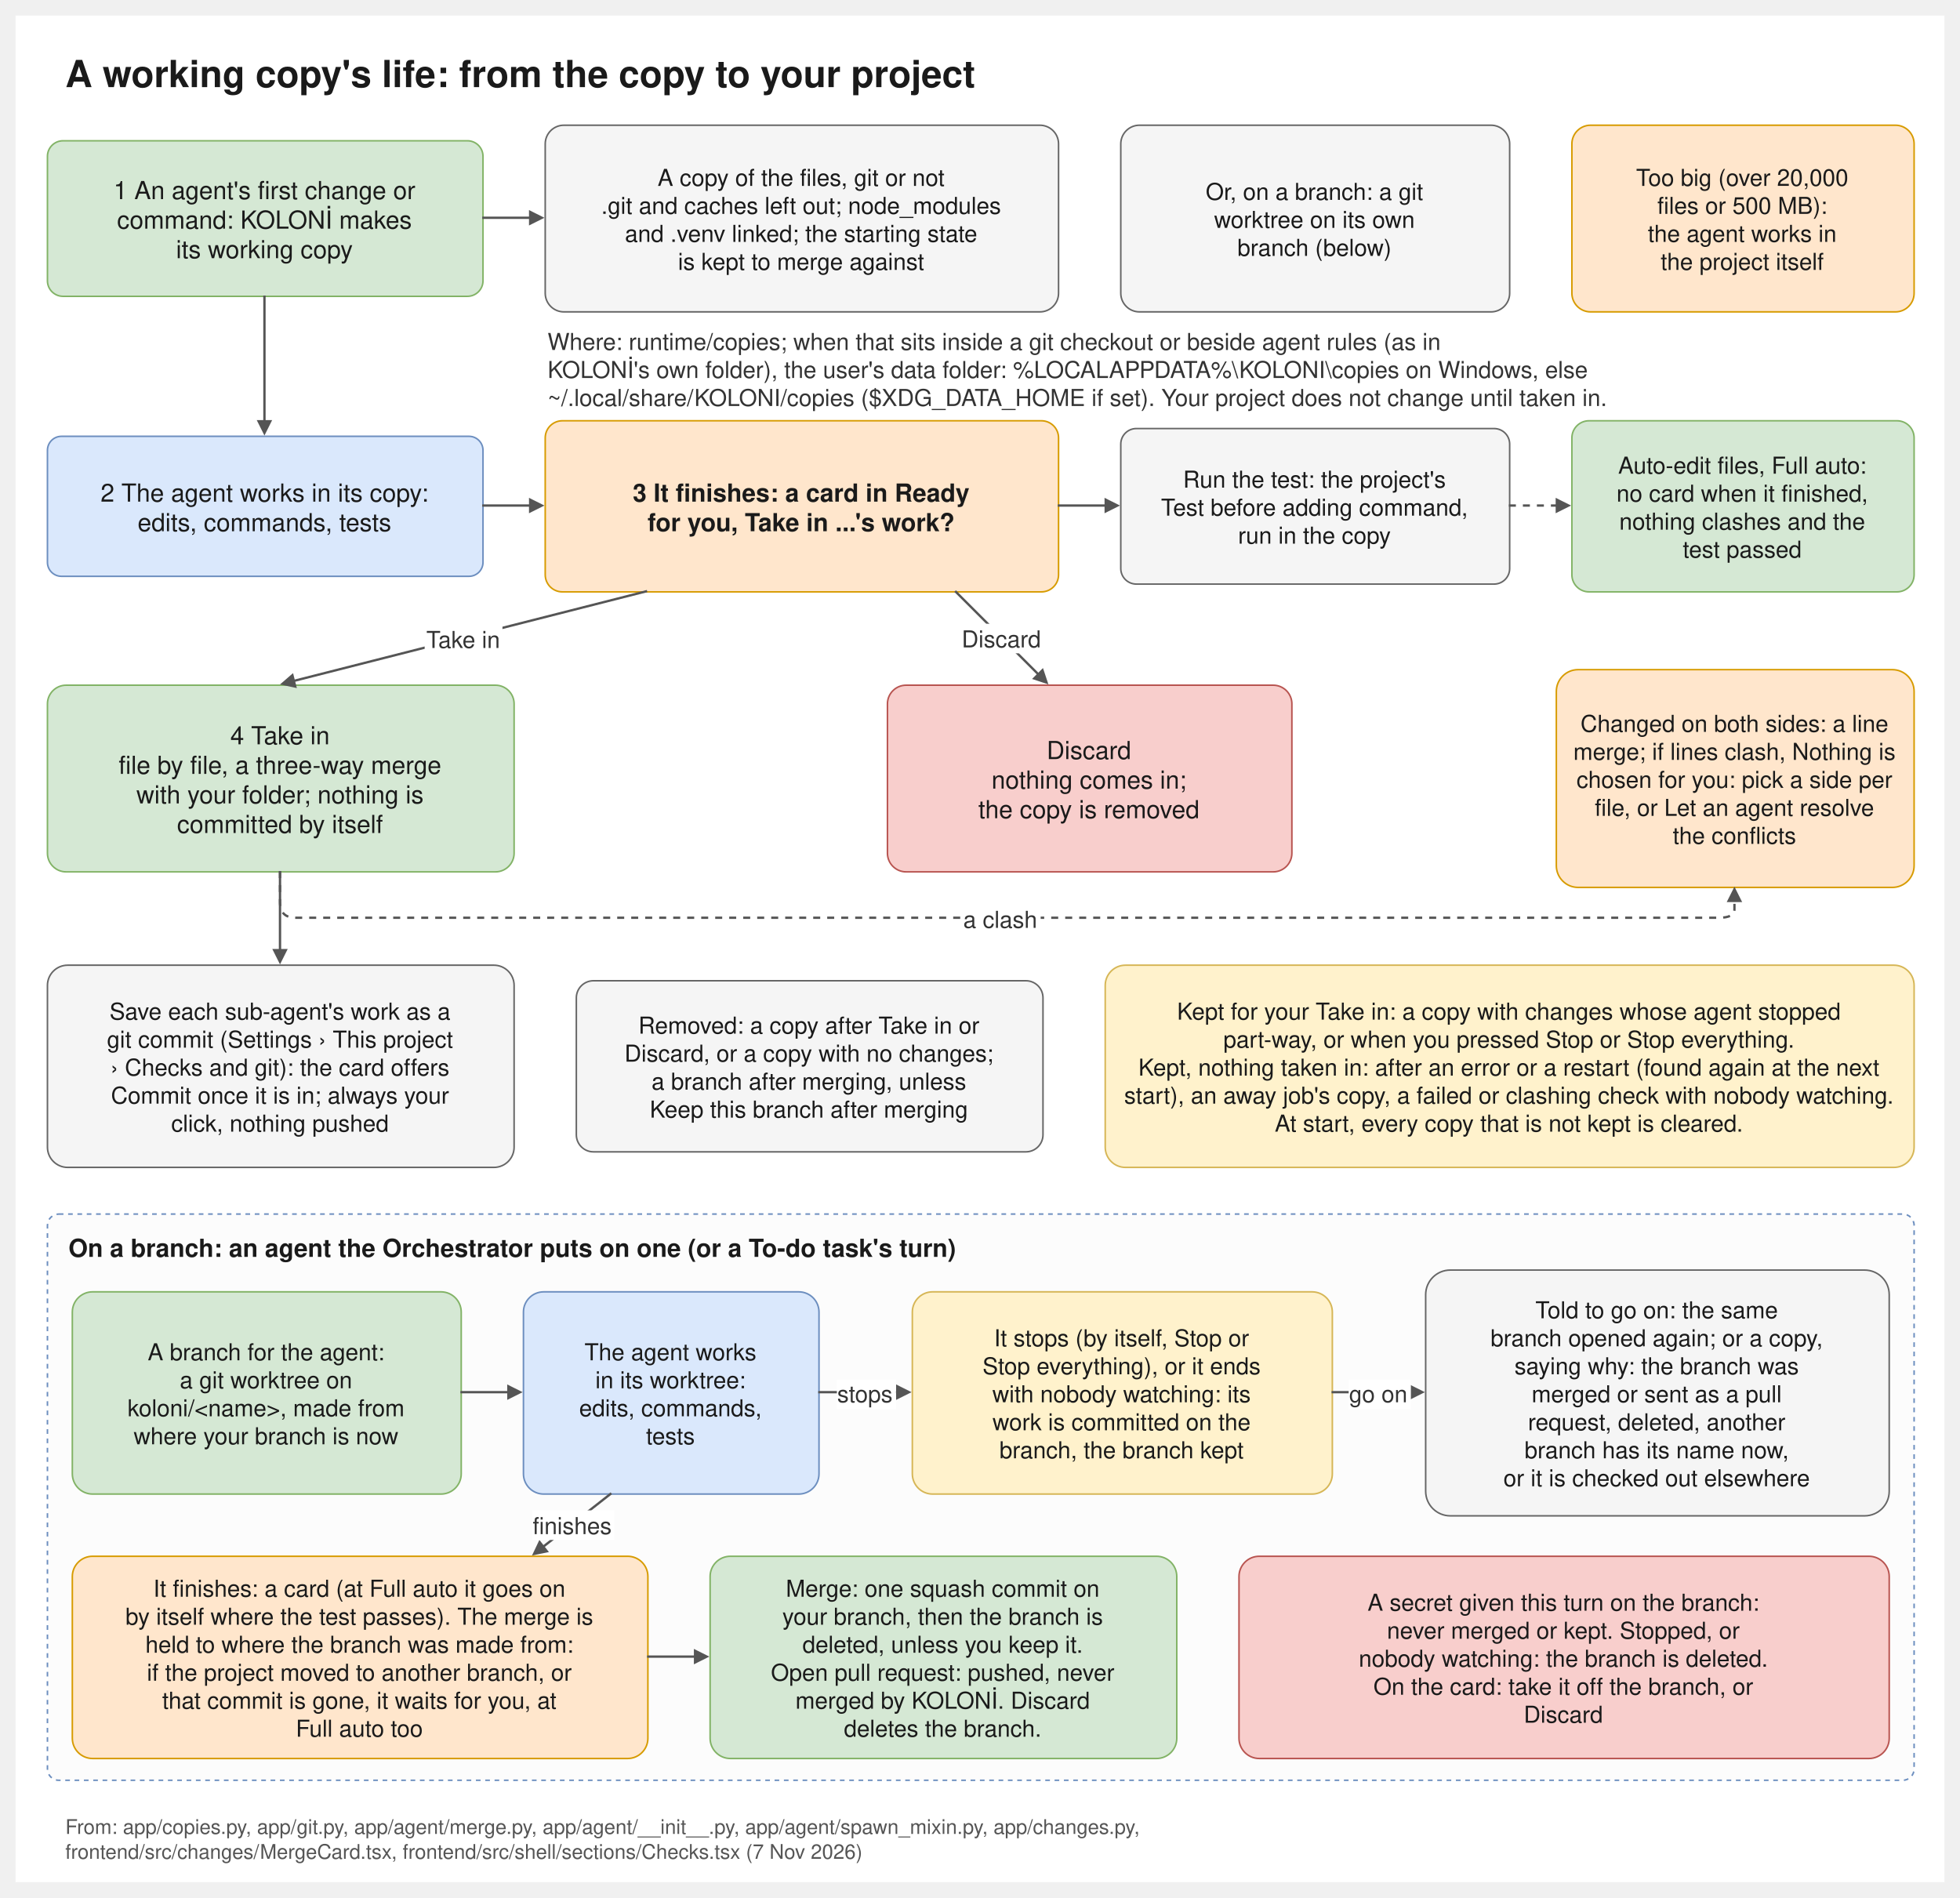
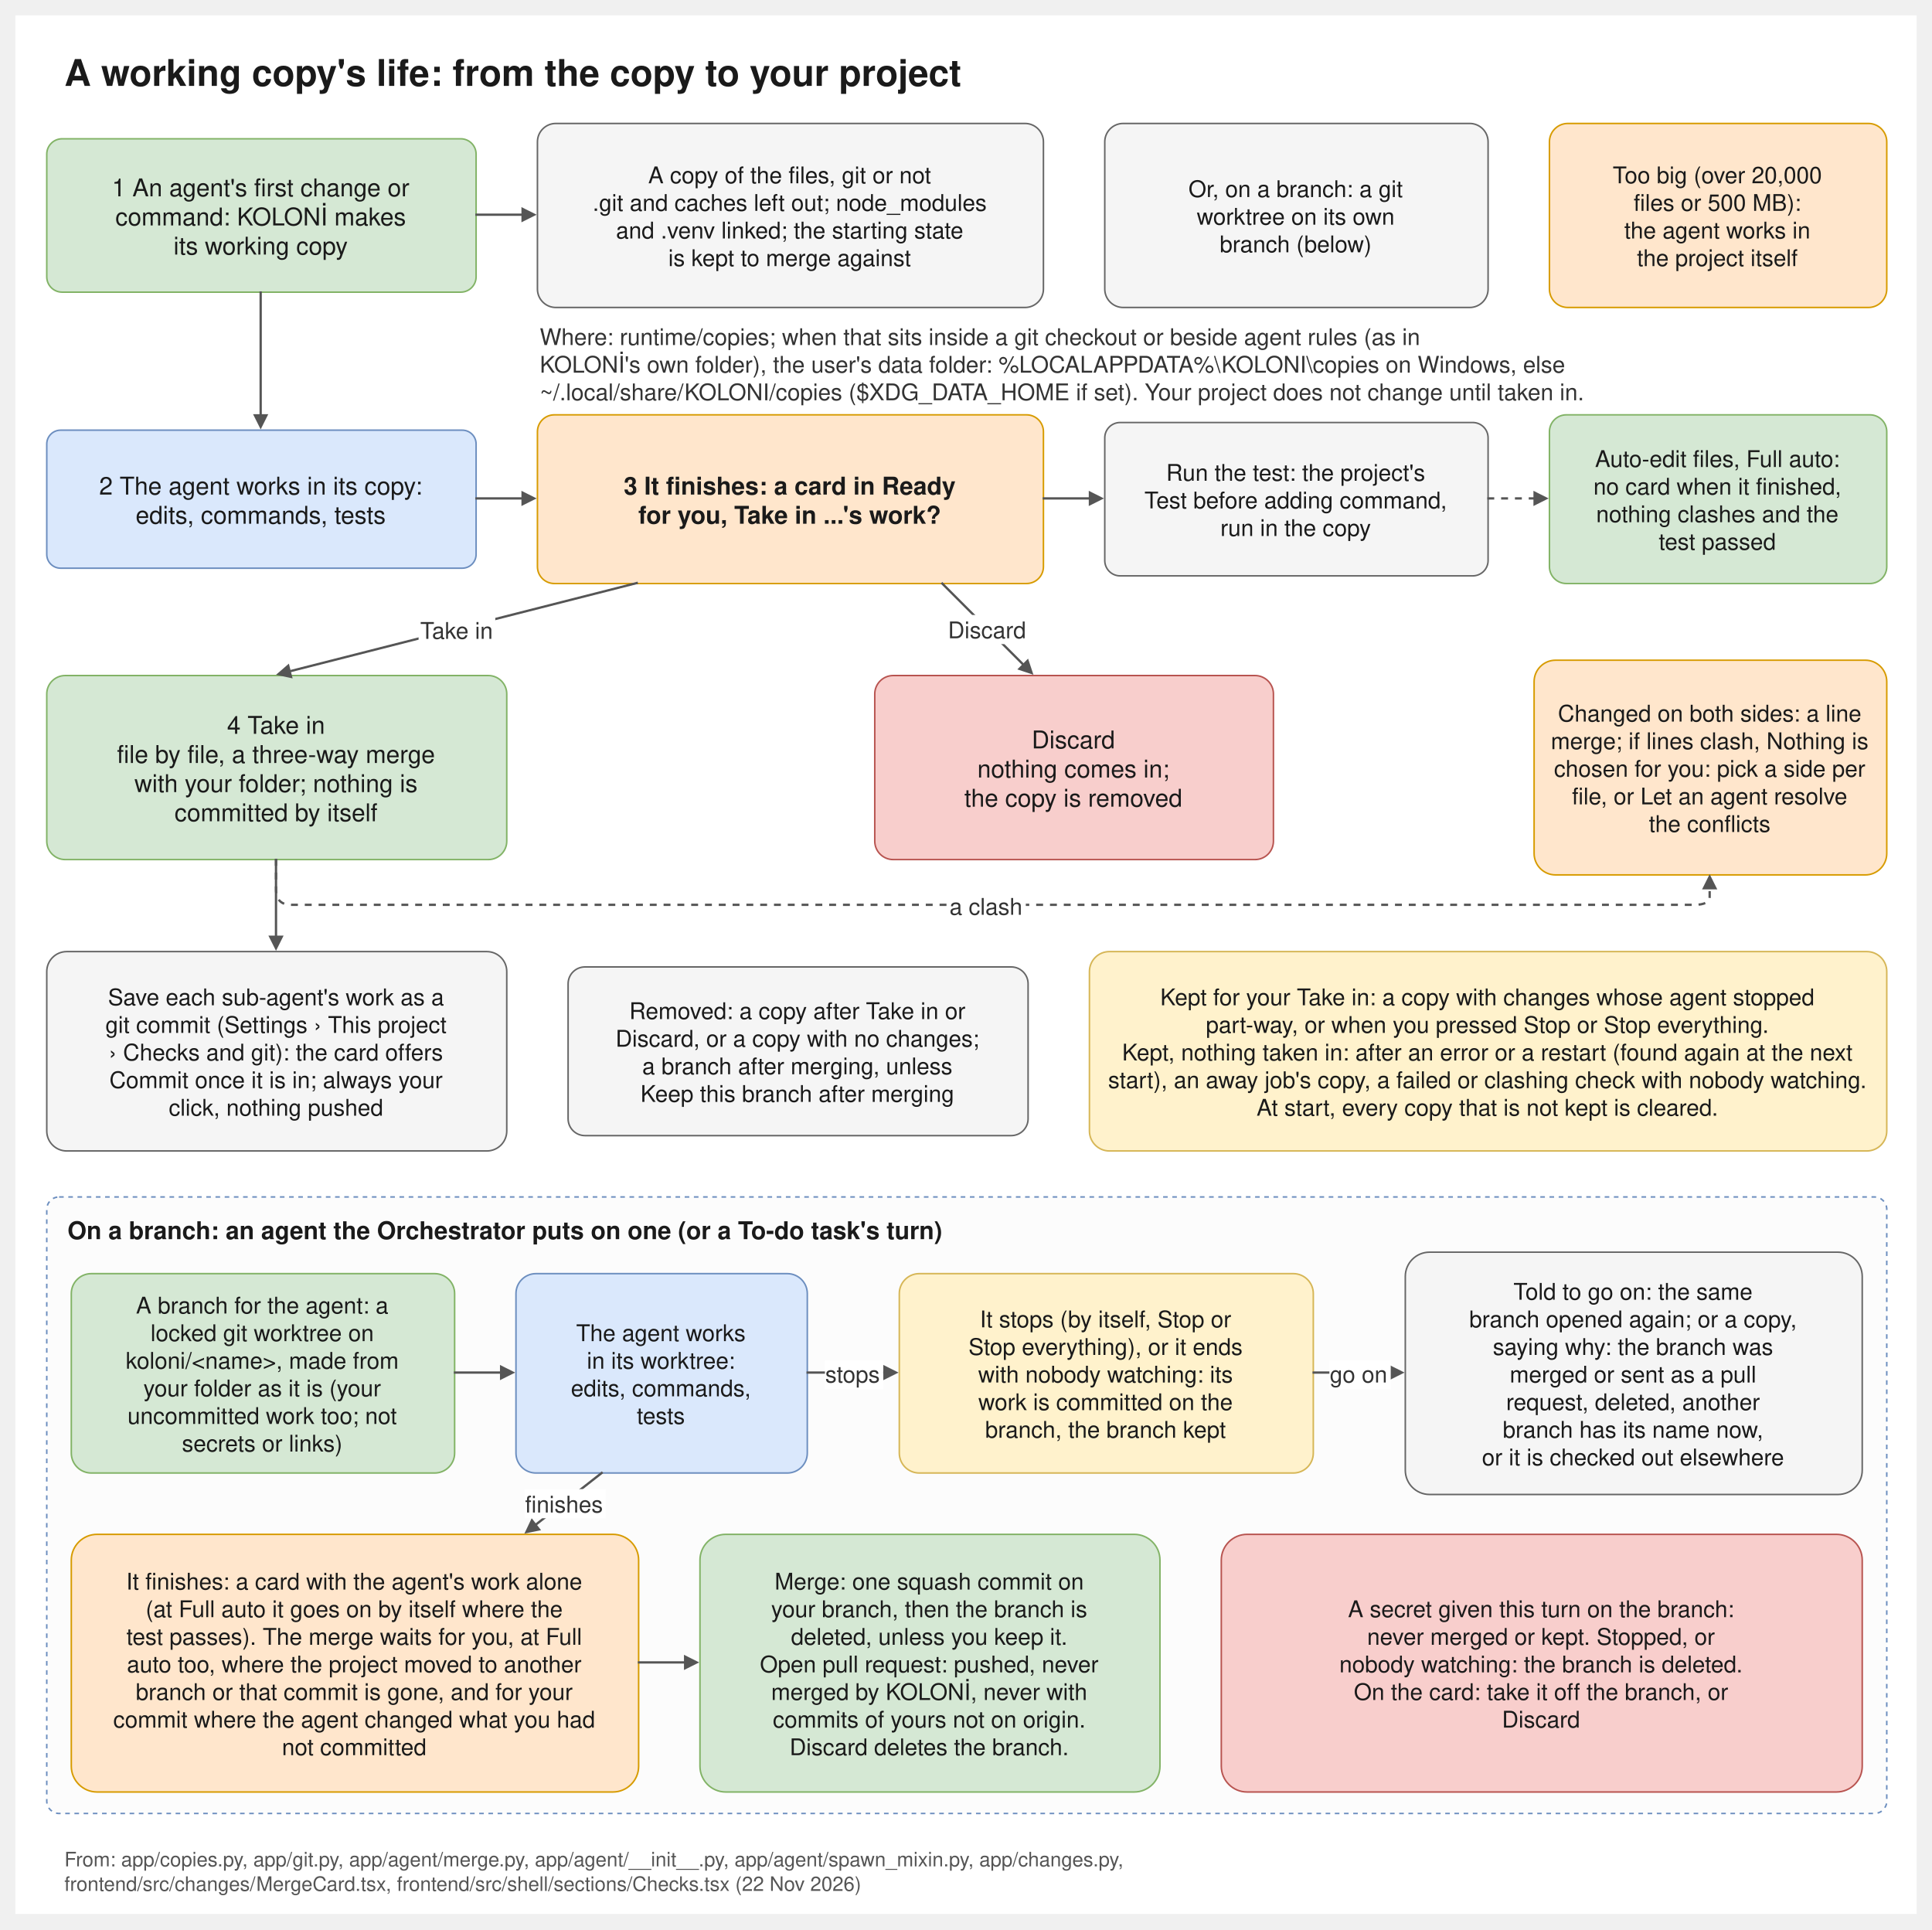
- <svg xmlns="http://www.w3.org/2000/svg" style="background: transparent; background-color: transparent;" version="1.1" width="1260px" height="1220px" viewBox="0 0 1260 1220">
+ <svg xmlns="http://www.w3.org/2000/svg" style="background: transparent; background-color: transparent;" version="1.1" width="1260px" height="1258px" viewBox="0 0 1260 1258">
  <defs />
  <g>
    <g data-cell-id="0">
      <g data-cell-id="1">
        <g data-cell-id="backdrop">
          <g>
-             <rect x="10" y="10" width="1240" height="1200" fill="#ffffff" stroke="none" pointer-events="all" style="fill: light-dark(rgb(255, 255, 255), rgb(18, 18, 18));" />
+             <rect x="10" y="10" width="1240" height="1238" fill="#ffffff" stroke="none" pointer-events="all" style="fill: light-dark(rgb(255, 255, 255), rgb(18, 18, 18));" />
          </g>
        </g>
        <g data-cell-id="title">
          <g>
            <rect x="40" y="26" width="1180" height="36" fill="none" stroke="none" pointer-events="all" />
          </g>
          <g>
            <g fill="#1a1a1a" font-family="Helvetica" font-weight="bold" text-anchor="start" font-size="24px" style="fill: light-dark(rgb(26, 26, 26), rgb(215, 215, 215));">
              <text x="42" y="56">A working copy's life: from the copy to your project</text>
            </g>
          </g>
        </g>
        <g data-cell-id="make">
          <g transform="translate(0.5,0.5)">
            <rect x="30" y="90" width="280" height="100" rx="10" ry="10" fill="#d5e8d4" stroke="#82b366" pointer-events="all" style="fill: light-dark(rgb(213, 232, 212), rgb(31, 47, 30)); stroke: light-dark(rgb(130, 179, 102), rgb(68, 110, 44));" />
          </g>
          <g>
            <g fill="#1a1a1a" font-family="Helvetica" text-anchor="middle" font-size="16px" style="fill: light-dark(rgb(26, 26, 26), rgb(215, 215, 215));">
              <text x="170" y="128">1  An agent's first change or</text>
              <text x="170" y="147">command: KOLONİ makes</text>
              <text x="170" y="166">its working copy</text>
            </g>
          </g>
        </g>
        <g data-cell-id="plain">
          <g transform="translate(0.5,0.5)">
            <rect x="350" y="80" width="330" height="120" rx="12" ry="12" fill="#f5f5f5" stroke="#666666" pointer-events="all" style="fill: light-dark(rgb(245, 245, 245), rgb(26, 26, 26)); stroke: light-dark(rgb(102, 102, 102), rgb(149, 149, 149));" />
          </g>
          <g>
            <g fill="#1a1a1a" font-family="Helvetica" text-anchor="middle" font-size="15px" style="fill: light-dark(rgb(26, 26, 26), rgb(215, 215, 215));">
              <text x="515" y="119.5">A copy of the files, git or not</text>
              <text x="515" y="137.5">.git and caches left out; node_modules</text>
              <text x="515" y="155.5">and .venv linked; the starting state</text>
              <text x="515" y="173.5">is kept to merge against</text>
            </g>
          </g>
        </g>
        <g data-cell-id="branch">
          <g transform="translate(0.5,0.5)">
            <rect x="720" y="80" width="250" height="120" rx="12" ry="12" fill="#f5f5f5" stroke="#666666" pointer-events="all" style="fill: light-dark(rgb(245, 245, 245), rgb(26, 26, 26)); stroke: light-dark(rgb(102, 102, 102), rgb(149, 149, 149));" />
          </g>
          <g>
            <g fill="#1a1a1a" font-family="Helvetica" text-anchor="middle" font-size="15px" style="fill: light-dark(rgb(26, 26, 26), rgb(215, 215, 215));">
              <text x="845" y="128.5">Or, on a branch: a git</text>
              <text x="845" y="146.5">worktree on its own</text>
              <text x="845" y="164.5">branch (below)</text>
            </g>
          </g>
        </g>
        <g data-cell-id="big">
          <g transform="translate(0.5,0.5)">
            <rect x="1010" y="80" width="220" height="120" rx="12" ry="12" fill="#ffe6cc" stroke="#d79b00" pointer-events="all" style="fill: light-dark(rgb(255, 230, 204), rgb(54, 33, 10)); stroke: light-dark(rgb(215, 155, 0), rgb(153, 101, 0));" />
          </g>
          <g>
            <g fill="#1a1a1a" font-family="Helvetica" text-anchor="middle" font-size="15px" style="fill: light-dark(rgb(26, 26, 26), rgb(215, 215, 215));">
              <text x="1120" y="119.5">Too big (over 20,000</text>
              <text x="1120" y="137.5">files or 500 MB):</text>
              <text x="1120" y="155.5">the agent works in</text>
              <text x="1120" y="173.5">the project itself</text>
            </g>
          </g>
        </g>
        <g data-cell-id="where">
          <g>
            <rect x="350" y="204" width="880" height="66" fill="none" stroke="none" pointer-events="all" />
          </g>
          <g>
            <g fill="#333333" font-family="Helvetica" text-anchor="start" font-size="15px" style="fill: light-dark(rgb(51, 51, 51), rgb(193, 193, 193));">
              <text x="352" y="225">Where: runtime/copies; when that sits inside a git checkout or beside agent rules (as in</text>
              <text x="352" y="243">KOLONİ's own folder), the user's data folder: %LOCALAPPDATA%\KOLONI\copies on Windows, else</text>
              <text x="352" y="261">~/.local/share/KOLONI/copies ($XDG_DATA_HOME if set). Your project does not change until taken in.</text>
            </g>
          </g>
        </g>
        <g data-cell-id="work">
          <g transform="translate(0.5,0.5)">
            <rect x="30" y="280" width="280" height="90" rx="9" ry="9" fill="#dae8fc" stroke="#6c8ebf" pointer-events="all" style="fill: light-dark(rgb(218, 232, 252), rgb(29, 41, 59)); stroke: light-dark(rgb(108, 142, 191), rgb(92, 121, 163));" />
          </g>
          <g>
            <g fill="#1a1a1a" font-family="Helvetica" text-anchor="middle" font-size="16px" style="fill: light-dark(rgb(26, 26, 26), rgb(215, 215, 215));">
              <text x="170" y="322.5">2  The agent works in its copy:</text>
              <text x="170" y="341.5">edits, commands, tests</text>
            </g>
          </g>
        </g>
        <g data-cell-id="done">
          <g transform="translate(0.5,0.5)">
            <rect x="350" y="270" width="330" height="110" rx="11" ry="11" fill="#ffe6cc" stroke="#d79b00" pointer-events="all" style="fill: light-dark(rgb(255, 230, 204), rgb(54, 33, 10)); stroke: light-dark(rgb(215, 155, 0), rgb(153, 101, 0));" />
          </g>
          <g>
            <g fill="#1a1a1a" font-family="Helvetica" font-weight="bold" text-anchor="middle" font-size="16px" style="fill: light-dark(rgb(26, 26, 26), rgb(215, 215, 215));">
              <text x="515" y="322.5">3  It finishes: a card in Ready</text>
              <text x="515" y="341.5">for you, Take in ...'s work?</text>
            </g>
          </g>
        </g>
        <g data-cell-id="test">
          <g transform="translate(0.5,0.5)">
            <rect x="720" y="275" width="250" height="100" rx="10" ry="10" fill="#f5f5f5" stroke="#666666" pointer-events="all" style="fill: light-dark(rgb(245, 245, 245), rgb(26, 26, 26)); stroke: light-dark(rgb(102, 102, 102), rgb(149, 149, 149));" />
          </g>
          <g>
            <g fill="#1a1a1a" font-family="Helvetica" text-anchor="middle" font-size="15px" style="fill: light-dark(rgb(26, 26, 26), rgb(215, 215, 215));">
              <text x="845" y="313.5">Run the test: the project's</text>
              <text x="845" y="331.5">Test before adding command,</text>
              <text x="845" y="349.5">run in the copy</text>
            </g>
          </g>
        </g>
        <g data-cell-id="auto">
          <g transform="translate(0.5,0.5)">
            <rect x="1010" y="270" width="220" height="110" rx="11" ry="11" fill="#d5e8d4" stroke="#82b366" pointer-events="all" style="fill: light-dark(rgb(213, 232, 212), rgb(31, 47, 30)); stroke: light-dark(rgb(130, 179, 102), rgb(68, 110, 44));" />
          </g>
          <g>
            <g fill="#1a1a1a" font-family="Helvetica" text-anchor="middle" font-size="15px" style="fill: light-dark(rgb(26, 26, 26), rgb(215, 215, 215));">
              <text x="1120" y="304.5">Auto-edit files, Full auto:</text>
              <text x="1120" y="322.5">no card when it finished,</text>
              <text x="1120" y="340.5">nothing clashes and the</text>
              <text x="1120" y="358.5">test passed</text>
            </g>
          </g>
        </g>
        <g data-cell-id="e11">
          <g>
            <path d="M 310 140 L 340.82 140" fill="none" stroke="#555555" stroke-width="1.5" stroke-miterlimit="10" pointer-events="stroke" style="stroke: light-dark(rgb(85, 85, 85), rgb(164, 164, 164));" />
            <path d="M 348.32 140 L 340.82 143.75 L 340.82 136.25 Z" fill="#555555" stroke="#555555" stroke-width="1.5" stroke-miterlimit="10" pointer-events="all" style="fill: light-dark(rgb(85, 85, 85), rgb(164, 164, 164)); stroke: light-dark(rgb(85, 85, 85), rgb(164, 164, 164));" />
          </g>
        </g>
        <g data-cell-id="e12">
          <g>
            <path d="M 170 190 L 170 270.82" fill="none" stroke="#555555" stroke-width="1.5" stroke-miterlimit="10" pointer-events="stroke" style="stroke: light-dark(rgb(85, 85, 85), rgb(164, 164, 164));" />
            <path d="M 170 278.32 L 166.25 270.82 L 173.75 270.82 Z" fill="#555555" stroke="#555555" stroke-width="1.5" stroke-miterlimit="10" pointer-events="all" style="fill: light-dark(rgb(85, 85, 85), rgb(164, 164, 164)); stroke: light-dark(rgb(85, 85, 85), rgb(164, 164, 164));" />
          </g>
        </g>
        <g data-cell-id="e13">
          <g>
            <path d="M 310 325 L 340.82 325" fill="none" stroke="#555555" stroke-width="1.5" stroke-miterlimit="10" pointer-events="stroke" style="stroke: light-dark(rgb(85, 85, 85), rgb(164, 164, 164));" />
            <path d="M 348.32 325 L 340.82 328.75 L 340.82 321.25 Z" fill="#555555" stroke="#555555" stroke-width="1.5" stroke-miterlimit="10" pointer-events="all" style="fill: light-dark(rgb(85, 85, 85), rgb(164, 164, 164)); stroke: light-dark(rgb(85, 85, 85), rgb(164, 164, 164));" />
          </g>
        </g>
        <g data-cell-id="e14">
          <g>
            <path d="M 680 325 L 710.82 325" fill="none" stroke="#555555" stroke-width="1.5" stroke-miterlimit="10" pointer-events="stroke" style="stroke: light-dark(rgb(85, 85, 85), rgb(164, 164, 164));" />
            <path d="M 718.32 325 L 710.82 328.75 L 710.82 321.25 Z" fill="#555555" stroke="#555555" stroke-width="1.5" stroke-miterlimit="10" pointer-events="all" style="fill: light-dark(rgb(85, 85, 85), rgb(164, 164, 164)); stroke: light-dark(rgb(85, 85, 85), rgb(164, 164, 164));" />
          </g>
        </g>
        <g data-cell-id="e15">
          <g>
            <path d="M 970 325 L 1000.82 325" fill="none" stroke="#555555" stroke-width="1.5" stroke-miterlimit="10" stroke-dasharray="4.5 4.5" pointer-events="stroke" style="stroke: light-dark(rgb(85, 85, 85), rgb(164, 164, 164));" />
            <path d="M 1008.32 325 L 1000.82 328.75 L 1000.82 321.25 Z" fill="#555555" stroke="#555555" stroke-width="1.5" stroke-miterlimit="10" pointer-events="all" style="fill: light-dark(rgb(85, 85, 85), rgb(164, 164, 164)); stroke: light-dark(rgb(85, 85, 85), rgb(164, 164, 164));" />
          </g>
        </g>
        <g data-cell-id="apply">
          <g transform="translate(0.5,0.5)">
            <rect x="30" y="440" width="300" height="120" rx="12" ry="12" fill="#d5e8d4" stroke="#82b366" pointer-events="all" style="fill: light-dark(rgb(213, 232, 212), rgb(31, 47, 30)); stroke: light-dark(rgb(130, 179, 102), rgb(68, 110, 44));" />
          </g>
          <g>
            <g fill="#1a1a1a" font-family="Helvetica" text-anchor="middle" font-size="16px" style="fill: light-dark(rgb(26, 26, 26), rgb(215, 215, 215));">
              <text x="180" y="478.5">4  Take in</text>
              <text x="180" y="497.5">file by file, a three-way merge</text>
              <text x="180" y="516.5">with your folder; nothing is</text>
              <text x="180" y="535.5">committed by itself</text>
            </g>
          </g>
        </g>
        <g data-cell-id="discard">
          <g transform="translate(0.5,0.5)">
            <rect x="570" y="440" width="260" height="120" rx="12" ry="12" fill="#f8cecc" stroke="#b85450" pointer-events="all" style="fill: light-dark(rgb(248, 206, 204), rgb(81, 45, 43)); stroke: light-dark(rgb(184, 84, 80), rgb(215, 129, 126));" />
          </g>
          <g>
            <g fill="#1a1a1a" font-family="Helvetica" text-anchor="middle" font-size="16px" style="fill: light-dark(rgb(26, 26, 26), rgb(215, 215, 215));">
              <text x="700" y="488">Discard</text>
              <text x="700" y="507">nothing comes in;</text>
              <text x="700" y="526">the copy is removed</text>
            </g>
          </g>
        </g>
        <g data-cell-id="clash">
          <g transform="translate(0.5,0.5)">
            <rect x="1000" y="430" width="230" height="140" rx="14" ry="14" fill="#ffe6cc" stroke="#d79b00" pointer-events="all" style="fill: light-dark(rgb(255, 230, 204), rgb(54, 33, 10)); stroke: light-dark(rgb(215, 155, 0), rgb(153, 101, 0));" />
          </g>
          <g>
            <g fill="#1a1a1a" font-family="Helvetica" text-anchor="middle" font-size="15px" style="fill: light-dark(rgb(26, 26, 26), rgb(215, 215, 215));">
              <text x="1115" y="470.5">Changed on both sides: a line</text>
              <text x="1115" y="488.5">merge; if lines clash, Nothing is</text>
              <text x="1115" y="506.5">chosen for you: pick a side per</text>
              <text x="1115" y="524.5">file, or Let an agent resolve</text>
              <text x="1115" y="542.5">the conflicts</text>
            </g>
          </g>
        </g>
        <g data-cell-id="e20">
          <g>
            <path d="M 416 380 L 188.89 437.74" fill="none" stroke="#555555" stroke-width="1.5" stroke-miterlimit="10" pointer-events="stroke" style="stroke: light-dark(rgb(85, 85, 85), rgb(164, 164, 164));" />
            <path d="M 181.63 439.59 L 187.97 434.1 L 189.82 441.37 Z" fill="#555555" stroke="#555555" stroke-width="1.5" stroke-miterlimit="10" pointer-events="all" style="fill: light-dark(rgb(85, 85, 85), rgb(164, 164, 164)); stroke: light-dark(rgb(85, 85, 85), rgb(164, 164, 164));" />
          </g>
          <g>
            <g fill="#333333" font-family="Helvetica" text-anchor="middle" font-size="15px" style="fill: light-dark(rgb(51, 51, 51), rgb(193, 193, 193));">
              <rect fill="#ffffff" stroke="none" x="273" y="402" width="50" height="19" stroke-width="0" style="fill: light-dark(rgb(255, 255, 255), rgb(18, 18, 18));" />
              <text x="297.76" y="416.56">Take in</text>
            </g>
          </g>
        </g>
        <g data-cell-id="e22">
          <g>
            <path d="M 614 380 L 667.51 433.51" fill="none" stroke="#555555" stroke-width="1.5" stroke-miterlimit="10" pointer-events="stroke" style="stroke: light-dark(rgb(85, 85, 85), rgb(164, 164, 164));" />
            <path d="M 672.81 438.81 L 664.86 436.16 L 670.16 430.86 Z" fill="#555555" stroke="#555555" stroke-width="1.5" stroke-miterlimit="10" pointer-events="all" style="fill: light-dark(rgb(85, 85, 85), rgb(164, 164, 164)); stroke: light-dark(rgb(85, 85, 85), rgb(164, 164, 164));" />
          </g>
          <g>
            <g fill="#333333" font-family="Helvetica" text-anchor="middle" font-size="15px" style="fill: light-dark(rgb(51, 51, 51), rgb(193, 193, 193));">
              <rect fill="#ffffff" stroke="none" x="618" y="401" width="53" height="19" stroke-width="0" style="fill: light-dark(rgb(255, 255, 255), rgb(18, 18, 18));" />
              <text x="643.7" y="416.2">Discard</text>
            </g>
          </g>
        </g>
        <g data-cell-id="e23">
          <g>
            <path d="M 180 560 L 180 580 Q 180 590 190 590 L 1105 590 Q 1115 590 1115 584.59 L 1115 579.18" fill="none" stroke="#555555" stroke-width="1.5" stroke-miterlimit="10" stroke-dasharray="4.5 4.5" pointer-events="stroke" style="stroke: light-dark(rgb(85, 85, 85), rgb(164, 164, 164));" />
            <path d="M 1115 571.68 L 1118.75 579.18 L 1111.25 579.18 Z" fill="#555555" stroke="#555555" stroke-width="1.5" stroke-miterlimit="10" pointer-events="all" style="fill: light-dark(rgb(85, 85, 85), rgb(164, 164, 164)); stroke: light-dark(rgb(85, 85, 85), rgb(164, 164, 164));" />
          </g>
          <g>
            <g fill="#333333" font-family="Helvetica" text-anchor="middle" font-size="15px" style="fill: light-dark(rgb(51, 51, 51), rgb(193, 193, 193));">
              <rect fill="#ffffff" stroke="none" x="619" y="582" width="50" height="19" stroke-width="0" style="fill: light-dark(rgb(255, 255, 255), rgb(18, 18, 18));" />
              <text x="643" y="596.5">a clash</text>
            </g>
          </g>
        </g>
        <g data-cell-id="commit">
          <g transform="translate(0.5,0.5)">
            <rect x="30" y="620" width="300" height="130" rx="13" ry="13" fill="#f5f5f5" stroke="#666666" pointer-events="all" style="fill: light-dark(rgb(245, 245, 245), rgb(26, 26, 26)); stroke: light-dark(rgb(102, 102, 102), rgb(149, 149, 149));" />
          </g>
          <g>
            <g fill="#1a1a1a" font-family="Helvetica" text-anchor="middle" font-size="15px" style="fill: light-dark(rgb(26, 26, 26), rgb(215, 215, 215));">
              <text x="180" y="655.5">Save each sub-agent's work as a</text>
              <text x="180" y="673.5">git commit (Settings › This project</text>
              <text x="180" y="691.5">› Checks and git): the card offers</text>
              <text x="180" y="709.5">Commit once it is in; always your</text>
              <text x="180" y="727.5">click, nothing pushed</text>
            </g>
          </g>
        </g>
        <g data-cell-id="gone">
          <g transform="translate(0.5,0.5)">
            <rect x="370" y="630" width="300" height="110" rx="11" ry="11" fill="#f5f5f5" stroke="#666666" pointer-events="all" style="fill: light-dark(rgb(245, 245, 245), rgb(26, 26, 26)); stroke: light-dark(rgb(102, 102, 102), rgb(149, 149, 149));" />
          </g>
          <g>
            <g fill="#1a1a1a" font-family="Helvetica" text-anchor="middle" font-size="15px" style="fill: light-dark(rgb(26, 26, 26), rgb(215, 215, 215));">
              <text x="520" y="664.5">Removed: a copy after Take in or</text>
              <text x="520" y="682.5">Discard, or a copy with no changes;</text>
              <text x="520" y="700.5">a branch after merging, unless</text>
              <text x="520" y="718.5">Keep this branch after merging</text>
            </g>
          </g>
        </g>
        <g data-cell-id="kept">
          <g transform="translate(0.5,0.5)">
            <rect x="710" y="620" width="520" height="130" rx="13" ry="13" fill="#fff2cc" stroke="#d6b656" pointer-events="all" style="fill: light-dark(rgb(255, 242, 204), rgb(40, 29, 0)); stroke: light-dark(rgb(214, 182, 86), rgb(109, 81, 0));" />
          </g>
          <g>
            <g fill="#1a1a1a" font-family="Helvetica" text-anchor="middle" font-size="15px" style="fill: light-dark(rgb(26, 26, 26), rgb(215, 215, 215));">
              <text x="970" y="655.5">Kept for your Take in: a copy with changes whose agent stopped</text>
              <text x="970" y="673.5">part-way, or when you pressed Stop or Stop everything.</text>
              <text x="970" y="691.5">Kept, nothing taken in: after an error or a restart (found again at the next</text>
              <text x="970" y="709.5">start), an away job's copy, a failed or clashing check with nobody watching.</text>
              <text x="970" y="727.5">At start, every copy that is not kept is cleared.</text>
            </g>
          </g>
        </g>
        <g data-cell-id="e27">
          <g>
            <path d="M 180 560 L 180 610.82" fill="none" stroke="#555555" stroke-width="1.5" stroke-miterlimit="10" pointer-events="stroke" style="stroke: light-dark(rgb(85, 85, 85), rgb(164, 164, 164));" />
            <path d="M 180 618.32 L 176.25 610.82 L 183.75 610.82 Z" fill="#555555" stroke="#555555" stroke-width="1.5" stroke-miterlimit="10" pointer-events="all" style="fill: light-dark(rgb(85, 85, 85), rgb(164, 164, 164)); stroke: light-dark(rgb(85, 85, 85), rgb(164, 164, 164));" />
          </g>
        </g>
        <g data-cell-id="lane">
          <g transform="translate(0.5,0.5)">
-             <rect x="30" y="780" width="1200" height="364" rx="7.28" ry="7.28" fill="#fcfcfc" stroke="#6c8ebf" stroke-dasharray="3 3" pointer-events="all" style="fill: light-dark(rgb(252, 252, 252), rgb(20, 20, 20)); stroke: light-dark(rgb(108, 142, 191), rgb(92, 121, 163));" />
+             <rect x="30" y="780" width="1200" height="402" rx="8.04" ry="8.04" fill="#fcfcfc" stroke="#6c8ebf" stroke-dasharray="3 3" pointer-events="all" style="fill: light-dark(rgb(252, 252, 252), rgb(20, 20, 20)); stroke: light-dark(rgb(108, 142, 191), rgb(92, 121, 163));" />
          </g>
          <g>
            <g fill="#1a1a1a" font-family="Helvetica" font-weight="bold" text-anchor="start" font-size="16px" style="fill: light-dark(rgb(26, 26, 26), rgb(215, 215, 215));">
              <text x="44" y="808">On a branch: an agent the Orchestrator puts on one (or a To-do task's turn)</text>
            </g>
          </g>
        </g>
        <g data-cell-id="b1">
          <g transform="translate(0.5,0.5)">
            <rect x="46" y="830" width="250" height="130" rx="13" ry="13" fill="#d5e8d4" stroke="#82b366" pointer-events="all" style="fill: light-dark(rgb(213, 232, 212), rgb(31, 47, 30)); stroke: light-dark(rgb(130, 179, 102), rgb(68, 110, 44));" />
          </g>
          <g>
            <g fill="#1a1a1a" font-family="Helvetica" text-anchor="middle" font-size="15px" style="fill: light-dark(rgb(26, 26, 26), rgb(215, 215, 215));">
-               <text x="171" y="874.5">A branch for the agent:</text>
-               <text x="171" y="892.5">a git worktree on</text>
-               <text x="171" y="910.5">koloni/&lt;name&gt;, made from</text>
-               <text x="171" y="928.5">where your branch is now</text>
+               <text x="171" y="856.5">A branch for the agent: a</text>
+               <text x="171" y="874.5">locked git worktree on</text>
+               <text x="171" y="892.5">koloni/&lt;name&gt;, made from</text>
+               <text x="171" y="910.5">your folder as it is (your</text>
+               <text x="171" y="928.5">uncommitted work too; not</text>
+               <text x="171" y="946.5">secrets or links)</text>
            </g>
          </g>
        </g>
        <g data-cell-id="b2">
          <g transform="translate(0.5,0.5)">
            <rect x="336" y="830" width="190" height="130" rx="13" ry="13" fill="#dae8fc" stroke="#6c8ebf" pointer-events="all" style="fill: light-dark(rgb(218, 232, 252), rgb(29, 41, 59)); stroke: light-dark(rgb(108, 142, 191), rgb(92, 121, 163));" />
          </g>
          <g>
            <g fill="#1a1a1a" font-family="Helvetica" text-anchor="middle" font-size="15px" style="fill: light-dark(rgb(26, 26, 26), rgb(215, 215, 215));">
              <text x="431" y="874.5">The agent works</text>
              <text x="431" y="892.5">in its worktree:</text>
              <text x="431" y="910.5">edits, commands,</text>
              <text x="431" y="928.5">tests</text>
            </g>
          </g>
        </g>
        <g data-cell-id="b3">
          <g transform="translate(0.5,0.5)">
            <rect x="586" y="830" width="270" height="130" rx="13" ry="13" fill="#fff2cc" stroke="#d6b656" pointer-events="all" style="fill: light-dark(rgb(255, 242, 204), rgb(40, 29, 0)); stroke: light-dark(rgb(214, 182, 86), rgb(109, 81, 0));" />
          </g>
          <g>
            <g fill="#1a1a1a" font-family="Helvetica" text-anchor="middle" font-size="15px" style="fill: light-dark(rgb(26, 26, 26), rgb(215, 215, 215));">
              <text x="721" y="865.5">It stops (by itself, Stop or</text>
              <text x="721" y="883.5">Stop everything), or it ends</text>
              <text x="721" y="901.5">with nobody watching: its</text>
              <text x="721" y="919.5">work is committed on the</text>
              <text x="721" y="937.5">branch, the branch kept</text>
            </g>
          </g>
        </g>
        <g data-cell-id="b4">
          <g transform="translate(0.5,0.5)">
            <rect x="916" y="816" width="298" height="158" rx="15.8" ry="15.8" fill="#f5f5f5" stroke="#666666" pointer-events="all" style="fill: light-dark(rgb(245, 245, 245), rgb(26, 26, 26)); stroke: light-dark(rgb(102, 102, 102), rgb(149, 149, 149));" />
          </g>
          <g>
            <g fill="#1a1a1a" font-family="Helvetica" text-anchor="middle" font-size="15px" style="fill: light-dark(rgb(26, 26, 26), rgb(215, 215, 215));">
              <text x="1065" y="847.5">Told to go on: the same</text>
              <text x="1065" y="865.5">branch opened again; or a copy,</text>
              <text x="1065" y="883.5">saying why: the branch was</text>
              <text x="1065" y="901.5">merged or sent as a pull</text>
              <text x="1065" y="919.5">request, deleted, another</text>
              <text x="1065" y="937.5">branch has its name now,</text>
              <text x="1065" y="955.5">or it is checked out elsewhere</text>
            </g>
          </g>
        </g>
        <g data-cell-id="b5">
          <g transform="translate(0.5,0.5)">
-             <rect x="46" y="1000" width="370" height="130" rx="13" ry="13" fill="#ffe6cc" stroke="#d79b00" pointer-events="all" style="fill: light-dark(rgb(255, 230, 204), rgb(54, 33, 10)); stroke: light-dark(rgb(215, 155, 0), rgb(153, 101, 0));" />
-           </g>
-           <g>
-             <g fill="#1a1a1a" font-family="Helvetica" text-anchor="middle" font-size="15px" style="fill: light-dark(rgb(26, 26, 26), rgb(215, 215, 215));">
-               <text x="231" y="1026.5">It finishes: a card (at Full auto it goes on</text>
-               <text x="231" y="1044.5">by itself where the test passes). The merge is</text>
-               <text x="231" y="1062.5">held to where the branch was made from:</text>
-               <text x="231" y="1080.5">if the project moved to another branch, or</text>
-               <text x="231" y="1098.5">that commit is gone, it waits for you, at</text>
-               <text x="231" y="1116.5">Full auto too</text>
+             <rect x="46" y="1000" width="370" height="168" rx="16.8" ry="16.8" fill="#ffe6cc" stroke="#d79b00" pointer-events="all" style="fill: light-dark(rgb(255, 230, 204), rgb(54, 33, 10)); stroke: light-dark(rgb(215, 155, 0), rgb(153, 101, 0));" />
+           </g>
+           <g>
+             <g fill="#1a1a1a" font-family="Helvetica" text-anchor="middle" font-size="15px" style="fill: light-dark(rgb(26, 26, 26), rgb(215, 215, 215));">
+               <text x="231" y="1036.5">It finishes: a card with the agent's work alone</text>
+               <text x="231" y="1054.5">(at Full auto it goes on by itself where the</text>
+               <text x="231" y="1072.5">test passes). The merge waits for you, at Full</text>
+               <text x="231" y="1090.5">auto too, where the project moved to another</text>
+               <text x="231" y="1108.5">branch or that commit is gone, and for your</text>
+               <text x="231" y="1126.5">commit where the agent changed what you had</text>
+               <text x="231" y="1144.5">not committed</text>
            </g>
          </g>
        </g>
        <g data-cell-id="b6">
          <g transform="translate(0.5,0.5)">
-             <rect x="456" y="1000" width="300" height="130" rx="13" ry="13" fill="#d5e8d4" stroke="#82b366" pointer-events="all" style="fill: light-dark(rgb(213, 232, 212), rgb(31, 47, 30)); stroke: light-dark(rgb(130, 179, 102), rgb(68, 110, 44));" />
-           </g>
-           <g>
-             <g fill="#1a1a1a" font-family="Helvetica" text-anchor="middle" font-size="15px" style="fill: light-dark(rgb(26, 26, 26), rgb(215, 215, 215));">
-               <text x="606" y="1026.5">Merge: one squash commit on</text>
-               <text x="606" y="1044.5">your branch, then the branch is</text>
-               <text x="606" y="1062.5">deleted, unless you keep it.</text>
-               <text x="606" y="1080.5">Open pull request: pushed, never</text>
-               <text x="606" y="1098.5">merged by KOLONİ. Discard</text>
-               <text x="606" y="1116.5">deletes the branch.</text>
+             <rect x="456" y="1000" width="300" height="168" rx="16.8" ry="16.8" fill="#d5e8d4" stroke="#82b366" pointer-events="all" style="fill: light-dark(rgb(213, 232, 212), rgb(31, 47, 30)); stroke: light-dark(rgb(130, 179, 102), rgb(68, 110, 44));" />
+           </g>
+           <g>
+             <g fill="#1a1a1a" font-family="Helvetica" text-anchor="middle" font-size="15px" style="fill: light-dark(rgb(26, 26, 26), rgb(215, 215, 215));">
+               <text x="606" y="1036.5">Merge: one squash commit on</text>
+               <text x="606" y="1054.5">your branch, then the branch is</text>
+               <text x="606" y="1072.5">deleted, unless you keep it.</text>
+               <text x="606" y="1090.5">Open pull request: pushed, never</text>
+               <text x="606" y="1108.5">merged by KOLONİ, never with</text>
+               <text x="606" y="1126.5">commits of yours not on origin.</text>
+               <text x="606" y="1144.5">Discard deletes the branch.</text>
            </g>
          </g>
        </g>
        <g data-cell-id="b7">
          <g transform="translate(0.5,0.5)">
-             <rect x="796" y="1000" width="418" height="130" rx="13" ry="13" fill="#f8cecc" stroke="#b85450" pointer-events="all" style="fill: light-dark(rgb(248, 206, 204), rgb(81, 45, 43)); stroke: light-dark(rgb(184, 84, 80), rgb(215, 129, 126));" />
-           </g>
-           <g>
-             <g fill="#1a1a1a" font-family="Helvetica" text-anchor="middle" font-size="15px" style="fill: light-dark(rgb(26, 26, 26), rgb(215, 215, 215));">
-               <text x="1005" y="1035.5">A secret given this turn on the branch:</text>
-               <text x="1005" y="1053.5">never merged or kept. Stopped, or</text>
-               <text x="1005" y="1071.5">nobody watching: the branch is deleted.</text>
-               <text x="1005" y="1089.5">On the card: take it off the branch, or</text>
-               <text x="1005" y="1107.5">Discard</text>
+             <rect x="796" y="1000" width="418" height="168" rx="16.8" ry="16.8" fill="#f8cecc" stroke="#b85450" pointer-events="all" style="fill: light-dark(rgb(248, 206, 204), rgb(81, 45, 43)); stroke: light-dark(rgb(184, 84, 80), rgb(215, 129, 126));" />
+           </g>
+           <g>
+             <g fill="#1a1a1a" font-family="Helvetica" text-anchor="middle" font-size="15px" style="fill: light-dark(rgb(26, 26, 26), rgb(215, 215, 215));">
+               <text x="1005" y="1054.5">A secret given this turn on the branch:</text>
+               <text x="1005" y="1072.5">never merged or kept. Stopped, or</text>
+               <text x="1005" y="1090.5">nobody watching: the branch is deleted.</text>
+               <text x="1005" y="1108.5">On the card: take it off the branch, or</text>
+               <text x="1005" y="1126.5">Discard</text>
            </g>
          </g>
        </g>
        <g data-cell-id="e30">
          <g>
            <path d="M 296 895 L 326.82 895" fill="none" stroke="#555555" stroke-width="1.5" stroke-miterlimit="10" pointer-events="stroke" style="stroke: light-dark(rgb(85, 85, 85), rgb(164, 164, 164));" />
            <path d="M 334.32 895 L 326.82 898.75 L 326.82 891.25 Z" fill="#555555" stroke="#555555" stroke-width="1.5" stroke-miterlimit="10" pointer-events="all" style="fill: light-dark(rgb(85, 85, 85), rgb(164, 164, 164)); stroke: light-dark(rgb(85, 85, 85), rgb(164, 164, 164));" />
          </g>
        </g>
        <g data-cell-id="e31">
          <g>
            <path d="M 526 895 L 576.82 895" fill="none" stroke="#555555" stroke-width="1.5" stroke-miterlimit="10" pointer-events="stroke" style="stroke: light-dark(rgb(85, 85, 85), rgb(164, 164, 164));" />
            <path d="M 584.32 895 L 576.82 898.75 L 576.82 891.25 Z" fill="#555555" stroke="#555555" stroke-width="1.5" stroke-miterlimit="10" pointer-events="all" style="fill: light-dark(rgb(85, 85, 85), rgb(164, 164, 164)); stroke: light-dark(rgb(85, 85, 85), rgb(164, 164, 164));" />
          </g>
          <g>
            <g fill="#333333" font-family="Helvetica" text-anchor="middle" font-size="15px" style="fill: light-dark(rgb(51, 51, 51), rgb(193, 193, 193));">
              <rect fill="#ffffff" stroke="none" x="538" y="887" width="38" height="19" stroke-width="0" style="fill: light-dark(rgb(255, 255, 255), rgb(18, 18, 18));" />
              <text x="556" y="901.5">stops</text>
            </g>
          </g>
        </g>
        <g data-cell-id="e32">
          <g>
            <path d="M 856 895 L 906.82 895" fill="none" stroke="#555555" stroke-width="1.5" stroke-miterlimit="10" pointer-events="stroke" style="stroke: light-dark(rgb(85, 85, 85), rgb(164, 164, 164));" />
            <path d="M 914.32 895 L 906.82 898.75 L 906.82 891.25 Z" fill="#555555" stroke="#555555" stroke-width="1.5" stroke-miterlimit="10" pointer-events="all" style="fill: light-dark(rgb(85, 85, 85), rgb(164, 164, 164)); stroke: light-dark(rgb(85, 85, 85), rgb(164, 164, 164));" />
          </g>
          <g>
            <g fill="#333333" font-family="Helvetica" text-anchor="middle" font-size="15px" style="fill: light-dark(rgb(51, 51, 51), rgb(193, 193, 193));">
              <rect fill="#ffffff" stroke="none" x="867" y="887" width="40" height="19" stroke-width="0" style="fill: light-dark(rgb(255, 255, 255), rgb(18, 18, 18));" />
              <text x="886" y="901.5">go on</text>
            </g>
          </g>
        </g>
        <g data-cell-id="e33">
          <g>
            <path d="M 393 960 L 349.22 994.34" fill="none" stroke="#555555" stroke-width="1.5" stroke-miterlimit="10" pointer-events="stroke" style="stroke: light-dark(rgb(85, 85, 85), rgb(164, 164, 164));" />
            <path d="M 343.32 998.97 L 346.91 991.39 L 351.54 997.29 Z" fill="#555555" stroke="#555555" stroke-width="1.5" stroke-miterlimit="10" pointer-events="all" style="fill: light-dark(rgb(85, 85, 85), rgb(164, 164, 164)); stroke: light-dark(rgb(85, 85, 85), rgb(164, 164, 164));" />
          </g>
          <g>
            <g fill="#333333" font-family="Helvetica" text-anchor="middle" font-size="15px" style="fill: light-dark(rgb(51, 51, 51), rgb(193, 193, 193));">
              <rect fill="#ffffff" stroke="none" x="342" y="971" width="53" height="19" stroke-width="0" style="fill: light-dark(rgb(255, 255, 255), rgb(18, 18, 18));" />
              <text x="367.82" y="986.25">finishes</text>
            </g>
          </g>
        </g>
        <g data-cell-id="e34">
          <g>
-             <path d="M 416 1065 L 446.82 1065" fill="none" stroke="#555555" stroke-width="1.5" stroke-miterlimit="10" pointer-events="stroke" style="stroke: light-dark(rgb(85, 85, 85), rgb(164, 164, 164));" />
-             <path d="M 454.32 1065 L 446.82 1068.75 L 446.82 1061.25 Z" fill="#555555" stroke="#555555" stroke-width="1.5" stroke-miterlimit="10" pointer-events="all" style="fill: light-dark(rgb(85, 85, 85), rgb(164, 164, 164)); stroke: light-dark(rgb(85, 85, 85), rgb(164, 164, 164));" />
+             <path d="M 416 1084 L 446.82 1084" fill="none" stroke="#555555" stroke-width="1.5" stroke-miterlimit="10" pointer-events="stroke" style="stroke: light-dark(rgb(85, 85, 85), rgb(164, 164, 164));" />
+             <path d="M 454.32 1084 L 446.82 1087.75 L 446.82 1080.25 Z" fill="#555555" stroke="#555555" stroke-width="1.5" stroke-miterlimit="10" pointer-events="all" style="fill: light-dark(rgb(85, 85, 85), rgb(164, 164, 164)); stroke: light-dark(rgb(85, 85, 85), rgb(164, 164, 164));" />
          </g>
        </g>
        <g data-cell-id="footer">
          <g>
-             <rect x="40" y="1160" width="1180" height="40" fill="none" stroke="none" pointer-events="all" />
+             <rect x="40" y="1198" width="1180" height="40" fill="none" stroke="none" pointer-events="all" />
          </g>
          <g>
            <g fill="#555555" font-family="Helvetica" text-anchor="start" font-size="13px" style="fill: light-dark(rgb(85, 85, 85), rgb(164, 164, 164));">
-               <text x="42" y="1179">From: app/copies.py, app/git.py, app/agent/merge.py, app/agent/__init__.py, app/agent/spawn_mixin.py, app/changes.py,</text>
-               <text x="42" y="1195">frontend/src/changes/MergeCard.tsx, frontend/src/shell/sections/Checks.tsx (7 Nov 2026)</text>
+               <text x="42" y="1217">From: app/copies.py, app/git.py, app/agent/merge.py, app/agent/__init__.py, app/agent/spawn_mixin.py, app/changes.py,</text>
+               <text x="42" y="1233">frontend/src/changes/MergeCard.tsx, frontend/src/shell/sections/Checks.tsx (22 Nov 2026)</text>
            </g>
          </g>
        </g>
      </g>
    </g>
  </g>
</svg>
